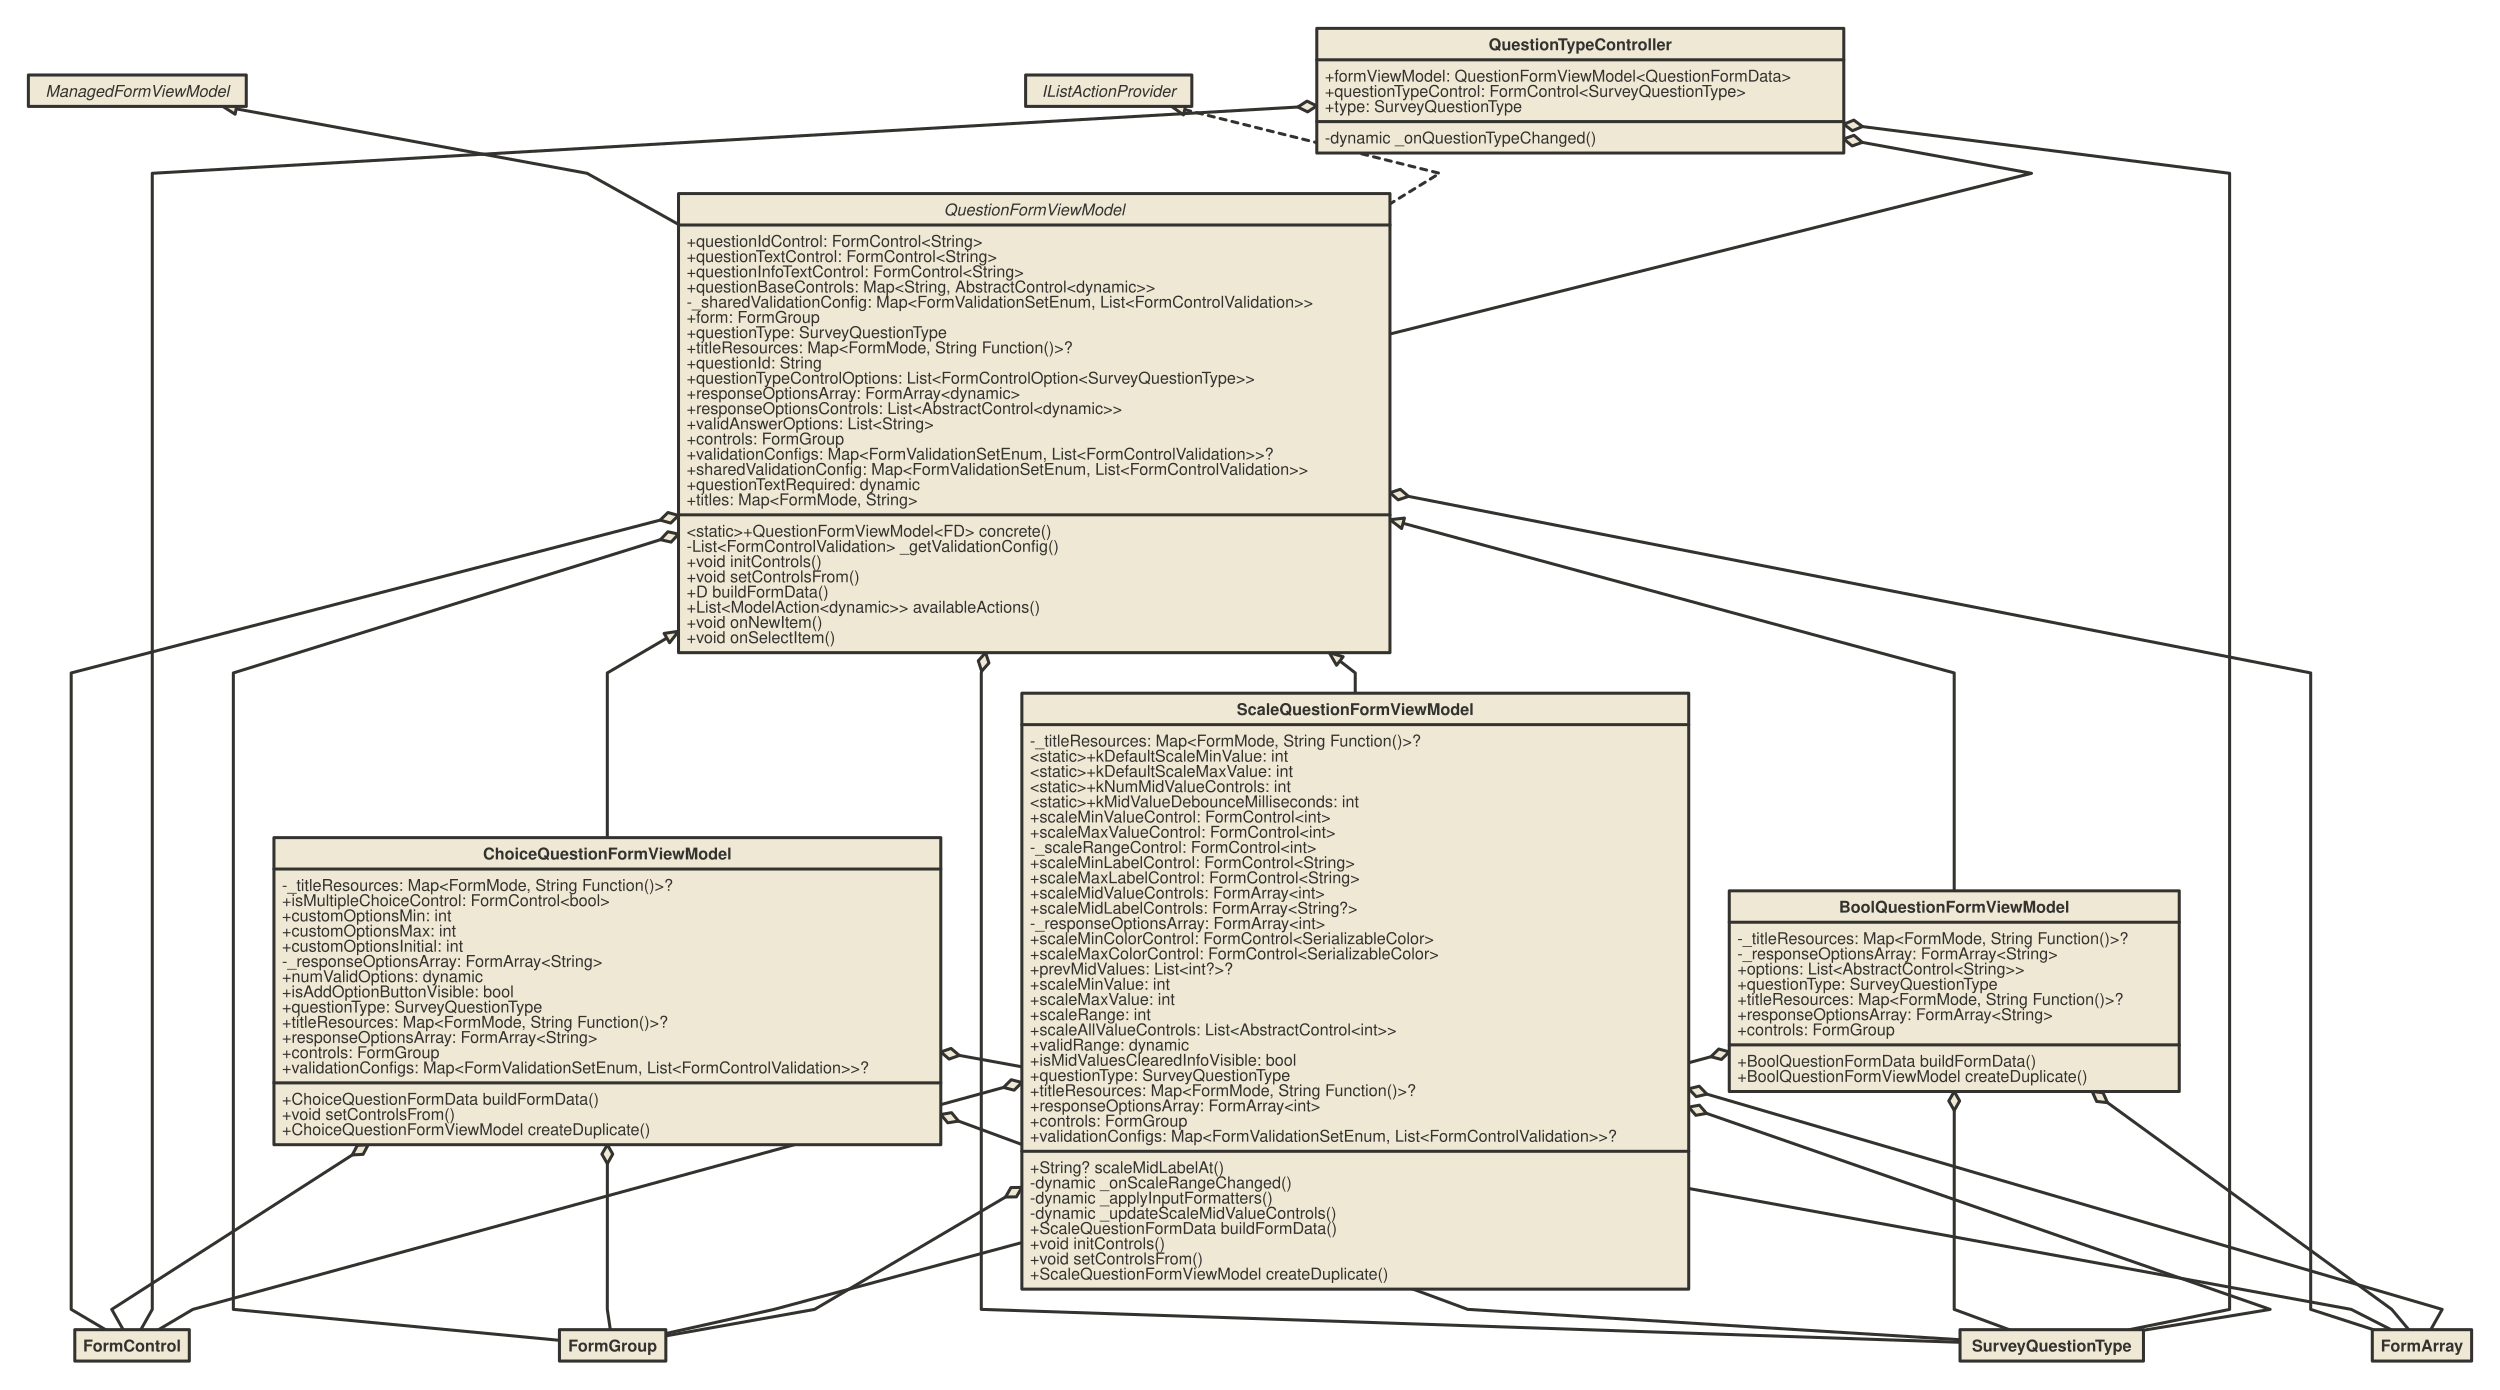
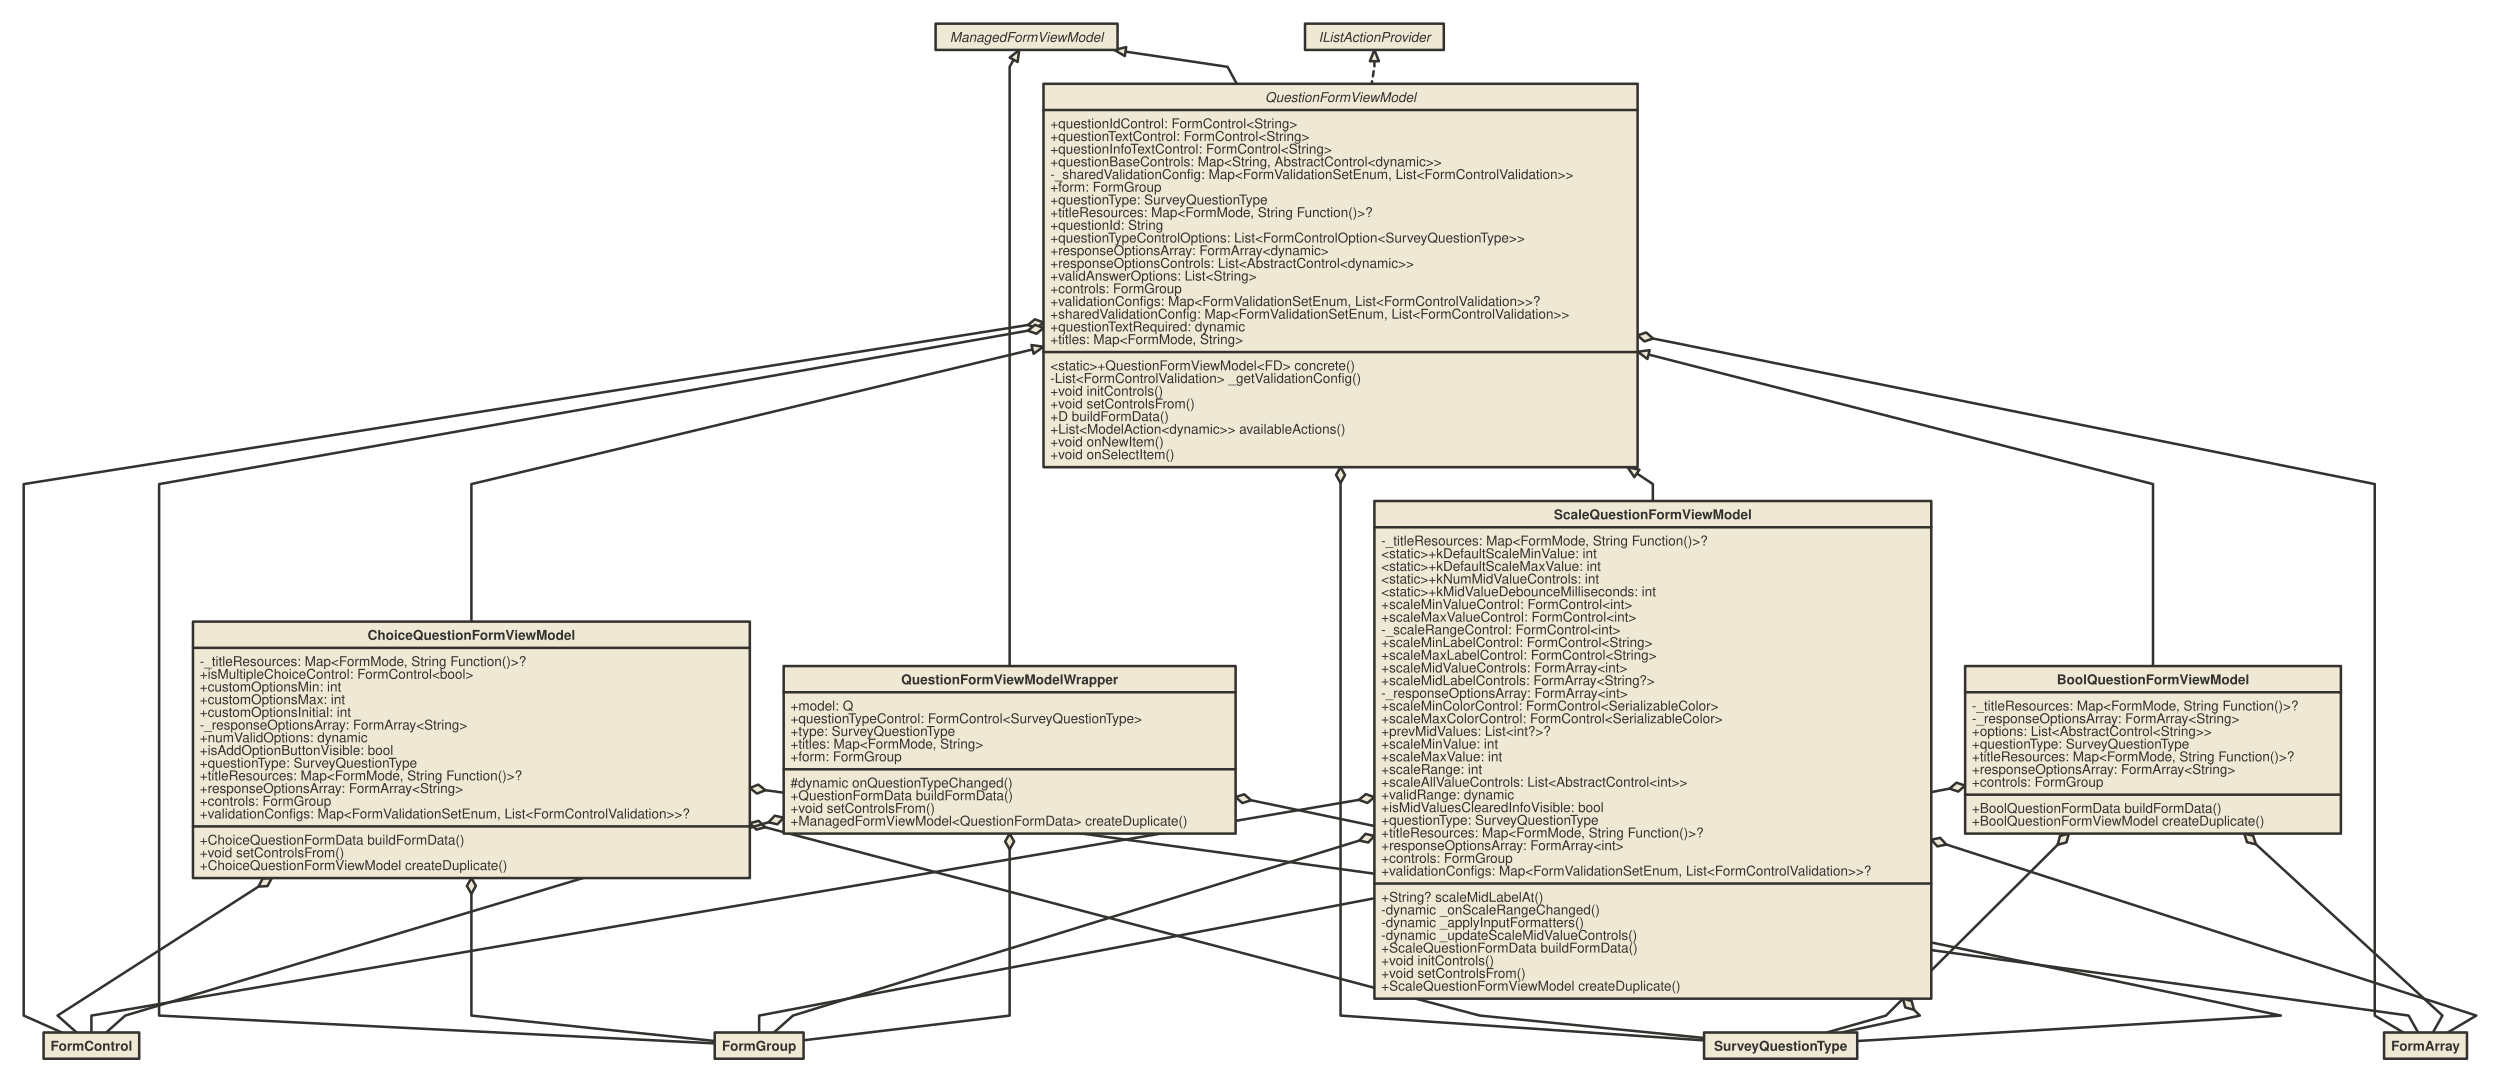
- <svg xmlns="http://www.w3.org/2000/svg" version="1.1" baseProfile="full" width="2466.8" height="1371.0" viewbox="0 0 2466.75 1371">
+ <svg xmlns="http://www.w3.org/2000/svg" version="1.1" baseProfile="full" width="2954.0" height="1279.0" viewbox="0 0 2954 1279">
  <g stroke-width="1.0" text-align="left" font="12pt Helvetica, Arial, sans-serif" font-size="12pt" font-family="Helvetica" font-weight="normal" font-style="normal">
    <g font-family="Helvetica" font-size="12pt" font-weight="bold" font-style="normal" stroke-width="3.0" stroke-linejoin="round" stroke-linecap="round" stroke="#33322E">
      <g stroke="transparent" fill="transparent">
-         <rect x="0.0" y="0.0" height="1371.0" width="2466.8" stroke="none" />
+         <rect x="0.0" y="0.0" height="1279.0" width="2954.0" stroke="none" />
      </g>
-       <g transform="translate(8, 8)" fill="#33322E">
+       <g transform="translate(31.5, 8)" fill="#33322E">
        <g transform="translate(20, 20)" fill="#eee8d5" font-family="Helvetica" font-size="12pt" font-weight="normal" font-style="normal">
-           <path d="M623.4 485.2 L42.25 636 L42.25 950 L42.25 950 L42.25 1264 L42.25 1264 L76.053 1284 L76.1 1284.0 " fill="none" />
-           <g fill="#eee8d5">
-             <path d="M633.8 488.1 L623.4 485.2 L631.1 477.7 L641.5 480.6 Z" />
-           </g>
-           <path d="M623.7 504.5 L202.25 636 L202.25 950 L202.25 950 L202.25 1264 L202.25 1264 L524 1294.52 L524.0 1294.5 " fill="none" />
-           <g fill="#eee8d5">
-             <path d="M634.2 506.9 L623.7 504.5 L631.0 496.7 L641.5 499.0 Z" />
-           </g>
-           <path d="M940.6 634.3 L940.25 636 L940.25 950 L940.25 950 L940.25 1264 L940.25 1264 L1906 1296.458 L1906.0 1296.5 " fill="none" />
-           <g fill="#eee8d5">
-             <path d="M947.8 626.2 L940.6 634.3 L937.3 624.0 L944.5 616.0 Z" />
-           </g>
-           <path d="M1361.8 461.8 L2252 636 L2252 950 L2252 950 L2252 1264 L2252 1264 L2313.831 1284 L2313.8 1284.0 " fill="none" />
-           <g fill="#eee8d5">
-             <path d="M1353.7 454.8 L1361.8 461.8 L1351.6 465.2 L1343.5 458.2 Z" />
-           </g>
-           <path d="M205.0 79.4 L551.25 143 L641.5 193.417 L641.5 193.4 " fill="none" />
-           <path d="M206.0 74.2 L205.0 79.4 L204.0 84.7 L191.9 77.0 Z" />
+           <path d="M1163.1 356.0 L-23.5 544 L-23.5 858 L-23.5 858 L-23.5 1172 L-23.5 1172 L21.57 1192 L21.6 1192.0 " fill="none" />
+           <g fill="#eee8d5">
+             <path d="M1173.1 359.8 L1163.1 356.0 L1171.4 349.3 L1181.5 353.1 Z" />
+           </g>
+           <path d="M1163.1 362.7 L136.5 544 L136.5 858 L136.5 858 L136.5 1172 L136.5 1172 L793 1204.871 L793.0 1204.9 " fill="none" />
+           <g fill="#eee8d5">
+             <path d="M1173.2 366.4 L1163.1 362.7 L1171.4 355.8 L1181.5 359.5 Z" />
+           </g>
+           <path d="M1532.5 542.7 L1532.5 544 L1532.5 858 L1532.5 858 L1532.5 1172 L1532.5 1172 L1962 1201.322 L1962.0 1201.3 " fill="none" />
+           <g fill="#eee8d5">
+             <path d="M1537.8 533.3 L1532.5 542.7 L1527.2 533.3 L1532.5 524.0 Z" />
+           </g>
+           <path d="M1901.8 372.0 L2754.5 544 L2754.5 858 L2754.5 858 L2754.5 1172 L2754.5 1172 L2788.303 1192 L2788.3 1192.0 " fill="none" />
+           <g fill="#eee8d5">
+             <path d="M1893.7 364.9 L1901.8 372.0 L1891.6 375.4 L1883.5 368.3 Z" />
+           </g>
+           <path d="M1278.4 33.0 L1399 51 L1409.832 71 L1409.8 71.0 " fill="none" />
+           <path d="M1279.2 27.7 L1278.4 33.0 L1277.6 38.2 L1265.2 31.0 Z" />
          <g stroke-dasharray="6 6">
-             <path d="M1141.0 80.2 L1392.5 143 L1343.5 173.196 L1343.5 173.2 " fill="none" />
-           </g>
-           <path d="M1142.3 75.1 L1141.0 80.2 L1139.7 85.4 L1128.1 77.0 Z" />
-           <path d="M319.6 1111.6 L82.25 1264 L93.518 1284 L93.5 1284.0 " fill="none" />
-           <g fill="#eee8d5">
-             <path d="M330.3 1111.0 L319.6 1111.6 L324.6 1102.1 L335.3 1101.5 Z" />
-           </g>
-           <path d="M918.6 1013.4 L2292 1264 L2331.296 1284 L2331.3 1284.0 " fill="none" />
-           <g fill="#eee8d5">
-             <path d="M910.4 1006.5 L918.6 1013.4 L908.5 1017.0 L900.3 1010.0 Z" />
-           </g>
-           <path d="M917.8 1078.2 L1420.25 1264 L1906 1293.925 L1906.0 1293.9 " fill="none" />
-           <g fill="#eee8d5">
-             <path d="M910.9 1069.9 L917.8 1078.2 L907.2 1079.9 L900.3 1071.7 Z" />
-           </g>
-           <path d="M571.3 1120.2 L571.25 1264 L574.208 1284 L574.2 1284.0 " fill="none" />
-           <g fill="#eee8d5">
-             <path d="M576.6 1110.8 L571.3 1120.2 L565.9 1110.8 L571.3 1101.5 Z" />
-           </g>
-           <path d="M630.0 601.6 L571.25 636 L571.25 798.5 L571.3 798.5 " fill="none" />
-           <path d="M632.7 606.2 L630.0 601.6 L627.3 597.0 L641.5 594.9 Z" />
-           <path d="M2051.5 1060.0 L2332 1264 L2348.761 1284 L2348.8 1284.0 " fill="none" />
-           <g fill="#eee8d5">
-             <path d="M2047.1 1050.2 L2051.5 1060.0 L2040.8 1058.8 L2036.4 1049.0 Z" />
-           </g>
-           <path d="M1900.3 1067.7 L1900.25 1264 L1954.475 1284 L1954.5 1284.0 " fill="none" />
-           <g fill="#eee8d5">
-             <path d="M1905.6 1058.3 L1900.3 1067.7 L1894.9 1058.3 L1900.3 1049.0 Z" />
-           </g>
-           <path d="M1660.2 1014.7 L735.75 1264 L629 1287.797 L629.0 1287.8 " fill="none" />
-           <g fill="#eee8d5">
-             <path d="M1670.6 1017.4 L1660.2 1014.7 L1667.9 1007.1 L1678.3 1009.9 Z" />
-           </g>
-           <path d="M1356.4 488.3 L1900.25 636 L1900.25 851 L1900.3 851.0 " fill="none" />
-           <path d="M1357.8 483.2 L1356.4 488.3 L1355.0 493.5 L1343.5 484.8 Z" />
-           <path d="M1809.6 112.5 L1976.5 143 L1343.5 301.572 L1343.5 301.6 " fill="none" />
-           <g fill="#eee8d5">
-             <path d="M1801.4 105.5 L1809.6 112.5 L1799.5 116.0 L1791.3 109.1 Z" />
-           </g>
-           <path d="M1252.6 77.6 L122.25 143 L122.25 389.5 L122.25 389.5 L122.25 636 L122.25 636 L122.25 950 L122.25 950 L122.25 1264 L122.25 1264 L110.982 1284 L111.0 1284.0 " fill="none" />
-           <g fill="#eee8d5">
-             <path d="M1262.2 82.4 L1252.6 77.6 L1261.6 71.8 L1271.3 76.5 Z" />
-           </g>
-           <path d="M1809.8 96.9 L2172 143 L2172 389.5 L2172 389.5 L2172 636 L2172 636 L2172 950 L2172 950 L2172 1264 L2172 1264 L2073.127 1284 L2073.1 1284.0 " fill="none" />
-           <g fill="#eee8d5">
-             <path d="M1801.2 90.5 L1809.8 96.9 L1799.8 101.0 L1791.3 94.6 Z" />
-           </g>
-           <path d="M962.2 1045.0 L162.25 1264 L128.447 1284 L128.4 1284.0 " fill="none" />
-           <g fill="#eee8d5">
-             <path d="M972.7 1047.7 L962.2 1045.0 L969.8 1037.4 L980.3 1040.1 Z" />
-           </g>
-           <path d="M1656.2 1051.6 L2381.75 1264 L2370.482 1284 L2370.5 1284.0 " fill="none" />
-           <g fill="#eee8d5">
-             <path d="M1648.7 1043.8 L1656.2 1051.6 L1645.7 1054.1 L1638.3 1046.3 Z" />
-           </g>
-           <path d="M1655.9 1070.6 L2212 1264 L2087 1284.592 L2087.0 1284.6 " fill="none" />
-           <g fill="#eee8d5">
-             <path d="M1648.8 1062.5 L1655.9 1070.6 L1645.3 1072.5 L1638.3 1064.4 Z" />
-           </g>
-           <path d="M964.2 1153.1 L775.75 1264 L629 1290.146 L629.0 1290.1 " fill="none" />
-           <g fill="#eee8d5">
-             <path d="M974.9 1153.0 L964.2 1153.1 L969.5 1143.8 L980.3 1143.6 Z" />
-           </g>
-           <path d="M1294.1 624.2 L1309.25 636 L1309.25 656 L1309.3 656.0 " fill="none" />
-           <path d="M1297.3 620.0 L1294.1 624.2 L1290.8 628.4 L1283.6 616.0 Z" />
+             <path d="M1572.5 44.3 L1572.5 51 L1569.255 71 L1569.3 71.0 " fill="none" />
+           </g>
+           <path d="M1577.8 44.3 L1572.5 44.3 L1567.2 44.3 L1572.5 31.0 Z" />
+           <path d="M253.9 1019.6 L16.5 1172 L39.035 1192 L39.0 1192.0 " fill="none" />
+           <g fill="#eee8d5">
+             <path d="M264.6 1019.0 L253.9 1019.6 L258.8 1010.1 L269.6 1009.5 Z" />
+           </g>
+           <path d="M853.0 905.7 L2794.5 1172 L2805.768 1192 L2805.8 1192.0 " fill="none" />
+           <g fill="#eee8d5">
+             <path d="M844.5 899.1 L853.0 905.7 L843.0 909.7 L834.5 903.1 Z" />
+           </g>
+           <path d="M852.6 949.5 L1697 1172 L1962 1198.463 L1962.0 1198.5 " fill="none" />
+           <g fill="#eee8d5">
+             <path d="M844.9 941.9 L852.6 949.5 L842.2 952.2 L834.5 944.7 Z" />
+           </g>
+           <path d="M505.5 1028.2 L505.5 1172 L793 1202.018 L793.0 1202.0 " fill="none" />
+           <g fill="#eee8d5">
+             <path d="M510.8 1018.8 L505.5 1028.2 L500.2 1018.8 L505.5 1009.5 Z" />
+           </g>
+           <path d="M1168.5 384.9 L505.5 544 L505.5 706.5 L505.5 706.5 " fill="none" />
+           <path d="M1169.8 390.0 L1168.5 384.9 L1167.3 379.7 L1181.5 381.7 Z" />
+           <path d="M2614.1 969.6 L2834.5 1172 L2823.232 1192 L2823.2 1192.0 " fill="none" />
+           <g fill="#eee8d5">
+             <path d="M2610.8 959.4 L2614.1 969.6 L2603.6 967.2 L2600.3 957.0 Z" />
+           </g>
+           <path d="M2379.8 970.2 L2177 1172 L2106.859 1192 L2106.9 1192.0 " fill="none" />
+           <g fill="#eee8d5">
+             <path d="M2390.2 967.4 L2379.8 970.2 L2382.6 959.8 L2393.0 957.0 Z" />
+           </g>
+           <path d="M2252.2 903.8 L845.5 1172 L845.5 1192 L845.5 1192.0 " fill="none" />
+           <g fill="#eee8d5">
+             <path d="M2262.3 907.3 L2252.2 903.8 L2260.3 896.8 L2270.5 900.3 Z" />
+           </g>
+           <path d="M1896.4 390.9 L2492.5 544 L2492.5 759 L2492.5 759.0 " fill="none" />
+           <path d="M1897.7 385.8 L1896.4 390.9 L1895.1 396.1 L1883.5 387.6 Z" />
+           <path d="M1554.1 917.1 L56.5 1172 L56.5 1192 L56.5 1192.0 " fill="none" />
+           <g fill="#eee8d5">
+             <path d="M1564.2 920.8 L1554.1 917.1 L1562.4 910.3 L1572.5 914.0 Z" />
+           </g>
+           <path d="M2248.3 969.9 L2874.5 1172 L2840.697 1192 L2840.7 1192.0 " fill="none" />
+           <g fill="#eee8d5">
+             <path d="M2241.0 962.0 L2248.3 969.9 L2237.7 972.1 L2230.5 964.2 Z" />
+           </g>
+           <path d="M2210.1 1165.2 L2217 1172 L2124.324 1192 L2124.3 1192.0 " fill="none" />
+           <g fill="#eee8d5">
+             <path d="M2207.3 1154.8 L2210.1 1165.2 L2199.8 1162.4 L2196.9 1152.0 Z" />
+           </g>
+           <path d="M1554.7 965.2 L885.5 1172 L862.965 1192 L863.0 1192.0 " fill="none" />
+           <g fill="#eee8d5">
+             <path d="M1565.2 967.5 L1554.7 965.2 L1562.0 957.3 L1572.5 959.7 Z" />
+           </g>
+           <path d="M1882.6 531.4 L1901.5 544 L1901.5 564 L1901.5 564.0 " fill="none" />
+           <path d="M1885.6 527.0 L1882.6 531.4 L1879.7 535.8 L1871.6 524.0 Z" />
+           <path d="M856.6 943.6 L96.5 1172 L73.965 1192 L74.0 1192.0 " fill="none" />
+           <g fill="#eee8d5">
+             <path d="M867.1 946.0 L856.6 943.6 L864.0 935.8 L874.5 938.2 Z" />
+           </g>
+           <path d="M1426.8 917.6 L2643.5 1172 L2143 1202.064 L2143.0 1202.1 " fill="none" />
+           <g fill="#eee8d5">
+             <path d="M1418.7 910.5 L1426.8 917.6 L1416.5 920.9 L1408.5 913.8 Z" />
+           </g>
+           <path d="M1141.5 975.7 L1141.5 1172 L898 1201.204 L898.0 1201.2 " fill="none" />
+           <g fill="#eee8d5">
+             <path d="M1146.8 966.3 L1141.5 975.7 L1136.2 966.3 L1141.5 957.0 Z" />
+           </g>
+           <path d="M1146.2 42.6 L1141.5 51 L1141.5 297.5 L1141.5 297.5 L1141.5 544 L1141.5 544 L1141.5 759 L1141.5 759.0 " fill="none" />
+           <path d="M1150.9 45.2 L1146.2 42.6 L1141.6 40.0 L1152.8 31.0 Z" />
          <g data-name="QuestionFormViewModel">
            <g fill="#eee8d5" stroke="#33322E" data-name="QuestionFormViewModel">
-               <rect x="641.5" y="163.0" height="453.0" width="702.0" data-name="QuestionFormViewModel" />
-               <path d="M641.5 194.0 L1343.5 194.0" fill="none" data-name="QuestionFormViewModel" />
-               <path d="M641.5 480.0 L1343.5 480.0" fill="none" data-name="QuestionFormViewModel" />
-             </g>
-             <g transform="translate(641.5, 163)" font-family="Helvetica" font-size="12pt" font-weight="normal" font-style="italic" data-name="QuestionFormViewModel">
+               <rect x="1181.5" y="71.0" height="453.0" width="702.0" data-name="QuestionFormViewModel" />
+               <path d="M1181.5 102.0 L1883.5 102.0" fill="none" data-name="QuestionFormViewModel" />
+               <path d="M1181.5 388.0 L1883.5 388.0" fill="none" data-name="QuestionFormViewModel" />
+             </g>
+             <g transform="translate(1181.5, 71)" font-family="Helvetica" font-size="12pt" font-weight="normal" font-style="italic" data-name="QuestionFormViewModel">
              <g transform="translate(8, 8)" fill="#33322E" text-align="center" data-name="QuestionFormViewModel">
                <text x="343.0" y="13.5" stroke="none" text-anchor="middle" data-name="QuestionFormViewModel">QuestionFormViewModel</text>
              </g>
            </g>
-             <g transform="translate(641.5, 194)" font-family="Helvetica" font-size="12pt" font-weight="normal" font-style="normal" data-name="QuestionFormViewModel">
+             <g transform="translate(1181.5, 102)" font-family="Helvetica" font-size="12pt" font-weight="normal" font-style="normal" data-name="QuestionFormViewModel">
              <g transform="translate(8, 8)" fill="#33322E" text-align="left" data-name="QuestionFormViewModel">
                <text x="0.0" y="13.5" stroke="none" data-name="QuestionFormViewModel">+questionIdControl: FormControl&lt;String&gt;</text>
                <text x="0.0" y="28.5" stroke="none" data-name="QuestionFormViewModel">+questionTextControl: FormControl&lt;String&gt;</text>
                <text x="0.0" y="43.5" stroke="none" data-name="QuestionFormViewModel">+questionInfoTextControl: FormControl&lt;String&gt;</text>
                <text x="0.0" y="58.5" stroke="none" data-name="QuestionFormViewModel">+questionBaseControls: Map&lt;String, AbstractControl&lt;dynamic&gt;&gt;</text>
                <text x="0.0" y="73.5" stroke="none" data-name="QuestionFormViewModel">-_sharedValidationConfig: Map&lt;FormValidationSetEnum, List&lt;FormControlValidation&gt;&gt;</text>
                <text x="0.0" y="88.5" stroke="none" data-name="QuestionFormViewModel">+form: FormGroup</text>
                <text x="0.0" y="103.5" stroke="none" data-name="QuestionFormViewModel">+questionType: SurveyQuestionType</text>
                <text x="0.0" y="118.5" stroke="none" data-name="QuestionFormViewModel">+titleResources: Map&lt;FormMode, String Function()&gt;?</text>
                <text x="0.0" y="133.5" stroke="none" data-name="QuestionFormViewModel">+questionId: String</text>
                <text x="0.0" y="148.5" stroke="none" data-name="QuestionFormViewModel">+questionTypeControlOptions: List&lt;FormControlOption&lt;SurveyQuestionType&gt;&gt;</text>
                <text x="0.0" y="163.5" stroke="none" data-name="QuestionFormViewModel">+responseOptionsArray: FormArray&lt;dynamic&gt;</text>
                <text x="0.0" y="178.5" stroke="none" data-name="QuestionFormViewModel">+responseOptionsControls: List&lt;AbstractControl&lt;dynamic&gt;&gt;</text>
                <text x="0.0" y="193.5" stroke="none" data-name="QuestionFormViewModel">+validAnswerOptions: List&lt;String&gt;</text>
                <text x="0.0" y="208.5" stroke="none" data-name="QuestionFormViewModel">+controls: FormGroup</text>
                <text x="0.0" y="223.5" stroke="none" data-name="QuestionFormViewModel">+validationConfigs: Map&lt;FormValidationSetEnum, List&lt;FormControlValidation&gt;&gt;?</text>
                <text x="0.0" y="238.5" stroke="none" data-name="QuestionFormViewModel">+sharedValidationConfig: Map&lt;FormValidationSetEnum, List&lt;FormControlValidation&gt;&gt;</text>
                <text x="0.0" y="253.5" stroke="none" data-name="QuestionFormViewModel">+questionTextRequired: dynamic</text>
                <text x="0.0" y="268.5" stroke="none" data-name="QuestionFormViewModel">+titles: Map&lt;FormMode, String&gt;</text>
              </g>
            </g>
-             <g transform="translate(641.5, 480)" font-family="Helvetica" font-size="12pt" font-weight="normal" font-style="normal" data-name="QuestionFormViewModel">
+             <g transform="translate(1181.5, 388)" font-family="Helvetica" font-size="12pt" font-weight="normal" font-style="normal" data-name="QuestionFormViewModel">
              <g transform="translate(8, 8)" fill="#33322E" text-align="left" data-name="QuestionFormViewModel">
                <text x="0.0" y="13.5" stroke="none" data-name="QuestionFormViewModel">&lt;static&gt;+QuestionFormViewModel&lt;FD&gt; concrete()</text>
                <text x="0.0" y="28.5" stroke="none" data-name="QuestionFormViewModel">-List&lt;FormControlValidation&gt; _getValidationConfig()</text>
                <text x="0.0" y="43.5" stroke="none" data-name="QuestionFormViewModel">+void initControls()</text>
                <text x="0.0" y="58.5" stroke="none" data-name="QuestionFormViewModel">+void setControlsFrom()</text>
                <text x="0.0" y="73.5" stroke="none" data-name="QuestionFormViewModel">+D buildFormData()</text>
                <text x="0.0" y="88.5" stroke="none" data-name="QuestionFormViewModel">+List&lt;ModelAction&lt;dynamic&gt;&gt; availableActions()</text>
                <text x="0.0" y="103.5" stroke="none" data-name="QuestionFormViewModel">+void onNewItem()</text>
                <text x="0.0" y="118.5" stroke="none" data-name="QuestionFormViewModel">+void onSelectItem()</text>
              </g>
            </g>
          </g>
          <g data-name="FormControl">
            <g fill="#eee8d5" stroke="#33322E" data-name="FormControl">
-               <rect x="45.8" y="1284.0" height="31.0" width="113.0" data-name="FormControl" />
-             </g>
-             <g transform="translate(45.75, 1284)" font-family="Helvetica" font-size="12pt" font-weight="bold" font-style="normal" data-name="FormControl">
+               <rect x="0.0" y="1192.0" height="31.0" width="113.0" data-name="FormControl" />
+             </g>
+             <g transform="translate(0, 1192)" font-family="Helvetica" font-size="12pt" font-weight="bold" font-style="normal" data-name="FormControl">
              <g transform="translate(8, 8)" fill="#33322E" text-align="center" data-name="FormControl">
                <text x="48.5" y="13.5" stroke="none" text-anchor="middle" data-name="FormControl">FormControl</text>
              </g>
            </g>
          </g>
          <g data-name="FormGroup">
            <g fill="#eee8d5" stroke="#33322E" data-name="FormGroup">
-               <rect x="524.0" y="1284.0" height="31.0" width="105.0" data-name="FormGroup" />
-             </g>
-             <g transform="translate(524, 1284)" font-family="Helvetica" font-size="12pt" font-weight="bold" font-style="normal" data-name="FormGroup">
+               <rect x="793.0" y="1192.0" height="31.0" width="105.0" data-name="FormGroup" />
+             </g>
+             <g transform="translate(793, 1192)" font-family="Helvetica" font-size="12pt" font-weight="bold" font-style="normal" data-name="FormGroup">
              <g transform="translate(8, 8)" fill="#33322E" text-align="center" data-name="FormGroup">
                <text x="44.5" y="13.5" stroke="none" text-anchor="middle" data-name="FormGroup">FormGroup</text>
              </g>
            </g>
          </g>
          <g data-name="SurveyQuestionType">
            <g fill="#eee8d5" stroke="#33322E" data-name="SurveyQuestionType">
-               <rect x="1906.0" y="1284.0" height="31.0" width="181.0" data-name="SurveyQuestionType" />
-             </g>
-             <g transform="translate(1906, 1284)" font-family="Helvetica" font-size="12pt" font-weight="bold" font-style="normal" data-name="SurveyQuestionType">
+               <rect x="1962.0" y="1192.0" height="31.0" width="181.0" data-name="SurveyQuestionType" />
+             </g>
+             <g transform="translate(1962, 1192)" font-family="Helvetica" font-size="12pt" font-weight="bold" font-style="normal" data-name="SurveyQuestionType">
              <g transform="translate(8, 8)" fill="#33322E" text-align="center" data-name="SurveyQuestionType">
                <text x="82.5" y="13.5" stroke="none" text-anchor="middle" data-name="SurveyQuestionType">SurveyQuestionType</text>
              </g>
            </g>
          </g>
          <g data-name="FormArray">
            <g fill="#eee8d5" stroke="#33322E" data-name="FormArray">
-               <rect x="2312.8" y="1284.0" height="31.0" width="98.0" data-name="FormArray" />
-             </g>
-             <g transform="translate(2312.75, 1284)" font-family="Helvetica" font-size="12pt" font-weight="bold" font-style="normal" data-name="FormArray">
+               <rect x="2765.5" y="1192.0" height="31.0" width="98.0" data-name="FormArray" />
+             </g>
+             <g transform="translate(2765.5, 1192)" font-family="Helvetica" font-size="12pt" font-weight="bold" font-style="normal" data-name="FormArray">
              <g transform="translate(8, 8)" fill="#33322E" text-align="center" data-name="FormArray">
                <text x="41.0" y="13.5" stroke="none" text-anchor="middle" data-name="FormArray">FormArray</text>
              </g>
            </g>
          </g>
          <g data-name="ManagedFormViewModel">
            <g fill="#eee8d5" stroke="#33322E" data-name="ManagedFormViewModel">
-               <rect x="0.0" y="46.0" height="31.0" width="215.0" data-name="ManagedFormViewModel" />
-             </g>
-             <g transform="translate(0, 46)" font-family="Helvetica" font-size="12pt" font-weight="normal" font-style="italic" data-name="ManagedFormViewModel">
+               <rect x="1054.0" y="0.0" height="31.0" width="215.0" data-name="ManagedFormViewModel" />
+             </g>
+             <g transform="translate(1054, 0)" font-family="Helvetica" font-size="12pt" font-weight="normal" font-style="italic" data-name="ManagedFormViewModel">
              <g transform="translate(8, 8)" fill="#33322E" text-align="center" data-name="ManagedFormViewModel">
                <text x="99.5" y="13.5" stroke="none" text-anchor="middle" data-name="ManagedFormViewModel">ManagedFormViewModel</text>
              </g>
            </g>
          </g>
          <g data-name="IListActionProvider">
            <g fill="#eee8d5" stroke="#33322E" data-name="IListActionProvider">
-               <rect x="984.0" y="46.0" height="31.0" width="164.0" data-name="IListActionProvider" />
-             </g>
-             <g transform="translate(984, 46)" font-family="Helvetica" font-size="12pt" font-weight="normal" font-style="italic" data-name="IListActionProvider">
+               <rect x="1490.5" y="0.0" height="31.0" width="164.0" data-name="IListActionProvider" />
+             </g>
+             <g transform="translate(1490.5, 0)" font-family="Helvetica" font-size="12pt" font-weight="normal" font-style="italic" data-name="IListActionProvider">
              <g transform="translate(8, 8)" fill="#33322E" text-align="center" data-name="IListActionProvider">
                <text x="74.0" y="13.5" stroke="none" text-anchor="middle" data-name="IListActionProvider">IListActionProvider</text>
              </g>
            </g>
          </g>
          <g data-name="ChoiceQuestionFormViewModel">
            <g fill="#eee8d5" stroke="#33322E" data-name="ChoiceQuestionFormViewModel">
-               <rect x="242.3" y="798.5" height="303.0" width="658.0" data-name="ChoiceQuestionFormViewModel" />
-               <path d="M242.3 829.5 L900.3 829.5" fill="none" data-name="ChoiceQuestionFormViewModel" />
-               <path d="M242.3 1040.5 L900.3 1040.5" fill="none" data-name="ChoiceQuestionFormViewModel" />
-             </g>
-             <g transform="translate(242.25, 798.5)" font-family="Helvetica" font-size="12pt" font-weight="bold" font-style="normal" data-name="ChoiceQuestionFormViewModel">
+               <rect x="176.5" y="706.5" height="303.0" width="658.0" data-name="ChoiceQuestionFormViewModel" />
+               <path d="M176.5 737.5 L834.5 737.5" fill="none" data-name="ChoiceQuestionFormViewModel" />
+               <path d="M176.5 948.5 L834.5 948.5" fill="none" data-name="ChoiceQuestionFormViewModel" />
+             </g>
+             <g transform="translate(176.5, 706.5)" font-family="Helvetica" font-size="12pt" font-weight="bold" font-style="normal" data-name="ChoiceQuestionFormViewModel">
              <g transform="translate(8, 8)" fill="#33322E" text-align="center" data-name="ChoiceQuestionFormViewModel">
                <text x="321.0" y="13.5" stroke="none" text-anchor="middle" data-name="ChoiceQuestionFormViewModel">ChoiceQuestionFormViewModel</text>
              </g>
            </g>
-             <g transform="translate(242.25, 829.5)" font-family="Helvetica" font-size="12pt" font-weight="normal" font-style="normal" data-name="ChoiceQuestionFormViewModel">
+             <g transform="translate(176.5, 737.5)" font-family="Helvetica" font-size="12pt" font-weight="normal" font-style="normal" data-name="ChoiceQuestionFormViewModel">
              <g transform="translate(8, 8)" fill="#33322E" text-align="left" data-name="ChoiceQuestionFormViewModel">
                <text x="0.0" y="13.5" stroke="none" data-name="ChoiceQuestionFormViewModel">-_titleResources: Map&lt;FormMode, String Function()&gt;?</text>
                <text x="0.0" y="28.5" stroke="none" data-name="ChoiceQuestionFormViewModel">+isMultipleChoiceControl: FormControl&lt;bool&gt;</text>
                <text x="0.0" y="43.5" stroke="none" data-name="ChoiceQuestionFormViewModel">+customOptionsMin: int</text>
                <text x="0.0" y="58.5" stroke="none" data-name="ChoiceQuestionFormViewModel">+customOptionsMax: int</text>
                <text x="0.0" y="73.5" stroke="none" data-name="ChoiceQuestionFormViewModel">+customOptionsInitial: int</text>
                <text x="0.0" y="88.5" stroke="none" data-name="ChoiceQuestionFormViewModel">-_responseOptionsArray: FormArray&lt;String&gt;</text>
                <text x="0.0" y="103.5" stroke="none" data-name="ChoiceQuestionFormViewModel">+numValidOptions: dynamic</text>
                <text x="0.0" y="118.5" stroke="none" data-name="ChoiceQuestionFormViewModel">+isAddOptionButtonVisible: bool</text>
                <text x="0.0" y="133.5" stroke="none" data-name="ChoiceQuestionFormViewModel">+questionType: SurveyQuestionType</text>
                <text x="0.0" y="148.5" stroke="none" data-name="ChoiceQuestionFormViewModel">+titleResources: Map&lt;FormMode, String Function()&gt;?</text>
                <text x="0.0" y="163.5" stroke="none" data-name="ChoiceQuestionFormViewModel">+responseOptionsArray: FormArray&lt;String&gt;</text>
                <text x="0.0" y="178.5" stroke="none" data-name="ChoiceQuestionFormViewModel">+controls: FormGroup</text>
                <text x="0.0" y="193.5" stroke="none" data-name="ChoiceQuestionFormViewModel">+validationConfigs: Map&lt;FormValidationSetEnum, List&lt;FormControlValidation&gt;&gt;?</text>
              </g>
            </g>
-             <g transform="translate(242.25, 1040.5)" font-family="Helvetica" font-size="12pt" font-weight="normal" font-style="normal" data-name="ChoiceQuestionFormViewModel">
+             <g transform="translate(176.5, 948.5)" font-family="Helvetica" font-size="12pt" font-weight="normal" font-style="normal" data-name="ChoiceQuestionFormViewModel">
              <g transform="translate(8, 8)" fill="#33322E" text-align="left" data-name="ChoiceQuestionFormViewModel">
                <text x="0.0" y="13.5" stroke="none" data-name="ChoiceQuestionFormViewModel">+ChoiceQuestionFormData buildFormData()</text>
                <text x="0.0" y="28.5" stroke="none" data-name="ChoiceQuestionFormViewModel">+void setControlsFrom()</text>
                <text x="0.0" y="43.5" stroke="none" data-name="ChoiceQuestionFormViewModel">+ChoiceQuestionFormViewModel createDuplicate()</text>
              </g>
            </g>
          </g>
          <g data-name="BoolQuestionFormViewModel">
            <g fill="#eee8d5" stroke="#33322E" data-name="BoolQuestionFormViewModel">
-               <rect x="1678.3" y="851.0" height="198.0" width="444.0" data-name="BoolQuestionFormViewModel" />
-               <path d="M1678.3 882.0 L2122.3 882.0" fill="none" data-name="BoolQuestionFormViewModel" />
-               <path d="M1678.3 1003.0 L2122.3 1003.0" fill="none" data-name="BoolQuestionFormViewModel" />
-             </g>
-             <g transform="translate(1678.25, 851)" font-family="Helvetica" font-size="12pt" font-weight="bold" font-style="normal" data-name="BoolQuestionFormViewModel">
+               <rect x="2270.5" y="759.0" height="198.0" width="444.0" data-name="BoolQuestionFormViewModel" />
+               <path d="M2270.5 790.0 L2714.5 790.0" fill="none" data-name="BoolQuestionFormViewModel" />
+               <path d="M2270.5 911.0 L2714.5 911.0" fill="none" data-name="BoolQuestionFormViewModel" />
+             </g>
+             <g transform="translate(2270.5, 759)" font-family="Helvetica" font-size="12pt" font-weight="bold" font-style="normal" data-name="BoolQuestionFormViewModel">
              <g transform="translate(8, 8)" fill="#33322E" text-align="center" data-name="BoolQuestionFormViewModel">
                <text x="214.0" y="13.5" stroke="none" text-anchor="middle" data-name="BoolQuestionFormViewModel">BoolQuestionFormViewModel</text>
              </g>
            </g>
-             <g transform="translate(1678.25, 882)" font-family="Helvetica" font-size="12pt" font-weight="normal" font-style="normal" data-name="BoolQuestionFormViewModel">
+             <g transform="translate(2270.5, 790)" font-family="Helvetica" font-size="12pt" font-weight="normal" font-style="normal" data-name="BoolQuestionFormViewModel">
              <g transform="translate(8, 8)" fill="#33322E" text-align="left" data-name="BoolQuestionFormViewModel">
                <text x="0.0" y="13.5" stroke="none" data-name="BoolQuestionFormViewModel">-_titleResources: Map&lt;FormMode, String Function()&gt;?</text>
                <text x="0.0" y="28.5" stroke="none" data-name="BoolQuestionFormViewModel">-_responseOptionsArray: FormArray&lt;String&gt;</text>
                <text x="0.0" y="43.5" stroke="none" data-name="BoolQuestionFormViewModel">+options: List&lt;AbstractControl&lt;String&gt;&gt;</text>
                <text x="0.0" y="58.5" stroke="none" data-name="BoolQuestionFormViewModel">+questionType: SurveyQuestionType</text>
                <text x="0.0" y="73.5" stroke="none" data-name="BoolQuestionFormViewModel">+titleResources: Map&lt;FormMode, String Function()&gt;?</text>
                <text x="0.0" y="88.5" stroke="none" data-name="BoolQuestionFormViewModel">+responseOptionsArray: FormArray&lt;String&gt;</text>
                <text x="0.0" y="103.5" stroke="none" data-name="BoolQuestionFormViewModel">+controls: FormGroup</text>
              </g>
            </g>
-             <g transform="translate(1678.25, 1003)" font-family="Helvetica" font-size="12pt" font-weight="normal" font-style="normal" data-name="BoolQuestionFormViewModel">
+             <g transform="translate(2270.5, 911)" font-family="Helvetica" font-size="12pt" font-weight="normal" font-style="normal" data-name="BoolQuestionFormViewModel">
              <g transform="translate(8, 8)" fill="#33322E" text-align="left" data-name="BoolQuestionFormViewModel">
                <text x="0.0" y="13.5" stroke="none" data-name="BoolQuestionFormViewModel">+BoolQuestionFormData buildFormData()</text>
                <text x="0.0" y="28.5" stroke="none" data-name="BoolQuestionFormViewModel">+BoolQuestionFormViewModel createDuplicate()</text>
              </g>
            </g>
          </g>
-           <g data-name="QuestionTypeController">
-             <g fill="#eee8d5" stroke="#33322E" data-name="QuestionTypeController">
-               <rect x="1271.3" y="0.0" height="123.0" width="520.0" data-name="QuestionTypeController" />
-               <path d="M1271.3 31.0 L1791.3 31.0" fill="none" data-name="QuestionTypeController" />
-               <path d="M1271.3 92.0 L1791.3 92.0" fill="none" data-name="QuestionTypeController" />
-             </g>
-             <g transform="translate(1271.25, 0)" font-family="Helvetica" font-size="12pt" font-weight="bold" font-style="normal" data-name="QuestionTypeController">
-               <g transform="translate(8, 8)" fill="#33322E" text-align="center" data-name="QuestionTypeController">
-                 <text x="252.0" y="13.5" stroke="none" text-anchor="middle" data-name="QuestionTypeController">QuestionTypeController</text>
-               </g>
-             </g>
-             <g transform="translate(1271.25, 31)" font-family="Helvetica" font-size="12pt" font-weight="normal" font-style="normal" data-name="QuestionTypeController">
-               <g transform="translate(8, 8)" fill="#33322E" text-align="left" data-name="QuestionTypeController">
-                 <text x="0.0" y="13.5" stroke="none" data-name="QuestionTypeController">+formViewModel: QuestionFormViewModel&lt;QuestionFormData&gt;</text>
-                 <text x="0.0" y="28.5" stroke="none" data-name="QuestionTypeController">+questionTypeControl: FormControl&lt;SurveyQuestionType&gt;</text>
-                 <text x="0.0" y="43.5" stroke="none" data-name="QuestionTypeController">+type: SurveyQuestionType</text>
-               </g>
-             </g>
-             <g transform="translate(1271.25, 92)" font-family="Helvetica" font-size="12pt" font-weight="normal" font-style="normal" data-name="QuestionTypeController">
-               <g transform="translate(8, 8)" fill="#33322E" text-align="left" data-name="QuestionTypeController">
-                 <text x="0.0" y="13.5" stroke="none" data-name="QuestionTypeController">-dynamic _onQuestionTypeChanged()</text>
-               </g>
-             </g>
-           </g>
          <g data-name="ScaleQuestionFormViewModel">
            <g fill="#eee8d5" stroke="#33322E" data-name="ScaleQuestionFormViewModel">
-               <rect x="980.3" y="656.0" height="588.0" width="658.0" data-name="ScaleQuestionFormViewModel" />
-               <path d="M980.3 687.0 L1638.3 687.0" fill="none" data-name="ScaleQuestionFormViewModel" />
-               <path d="M980.3 1108.0 L1638.3 1108.0" fill="none" data-name="ScaleQuestionFormViewModel" />
-             </g>
-             <g transform="translate(980.25, 656)" font-family="Helvetica" font-size="12pt" font-weight="bold" font-style="normal" data-name="ScaleQuestionFormViewModel">
+               <rect x="1572.5" y="564.0" height="588.0" width="658.0" data-name="ScaleQuestionFormViewModel" />
+               <path d="M1572.5 595.0 L2230.5 595.0" fill="none" data-name="ScaleQuestionFormViewModel" />
+               <path d="M1572.5 1016.0 L2230.5 1016.0" fill="none" data-name="ScaleQuestionFormViewModel" />
+             </g>
+             <g transform="translate(1572.5, 564)" font-family="Helvetica" font-size="12pt" font-weight="bold" font-style="normal" data-name="ScaleQuestionFormViewModel">
              <g transform="translate(8, 8)" fill="#33322E" text-align="center" data-name="ScaleQuestionFormViewModel">
                <text x="321.0" y="13.5" stroke="none" text-anchor="middle" data-name="ScaleQuestionFormViewModel">ScaleQuestionFormViewModel</text>
              </g>
            </g>
-             <g transform="translate(980.25, 687)" font-family="Helvetica" font-size="12pt" font-weight="normal" font-style="normal" data-name="ScaleQuestionFormViewModel">
+             <g transform="translate(1572.5, 595)" font-family="Helvetica" font-size="12pt" font-weight="normal" font-style="normal" data-name="ScaleQuestionFormViewModel">
              <g transform="translate(8, 8)" fill="#33322E" text-align="left" data-name="ScaleQuestionFormViewModel">
                <text x="0.0" y="13.5" stroke="none" data-name="ScaleQuestionFormViewModel">-_titleResources: Map&lt;FormMode, String Function()&gt;?</text>
                <text x="0.0" y="28.5" stroke="none" data-name="ScaleQuestionFormViewModel">&lt;static&gt;+kDefaultScaleMinValue: int</text>
                <text x="0.0" y="43.5" stroke="none" data-name="ScaleQuestionFormViewModel">&lt;static&gt;+kDefaultScaleMaxValue: int</text>
                <text x="0.0" y="58.5" stroke="none" data-name="ScaleQuestionFormViewModel">&lt;static&gt;+kNumMidValueControls: int</text>
                <text x="0.0" y="73.5" stroke="none" data-name="ScaleQuestionFormViewModel">&lt;static&gt;+kMidValueDebounceMilliseconds: int</text>
                <text x="0.0" y="88.5" stroke="none" data-name="ScaleQuestionFormViewModel">+scaleMinValueControl: FormControl&lt;int&gt;</text>
                <text x="0.0" y="103.5" stroke="none" data-name="ScaleQuestionFormViewModel">+scaleMaxValueControl: FormControl&lt;int&gt;</text>
                <text x="0.0" y="118.5" stroke="none" data-name="ScaleQuestionFormViewModel">-_scaleRangeControl: FormControl&lt;int&gt;</text>
                <text x="0.0" y="133.5" stroke="none" data-name="ScaleQuestionFormViewModel">+scaleMinLabelControl: FormControl&lt;String&gt;</text>
                <text x="0.0" y="148.5" stroke="none" data-name="ScaleQuestionFormViewModel">+scaleMaxLabelControl: FormControl&lt;String&gt;</text>
                <text x="0.0" y="163.5" stroke="none" data-name="ScaleQuestionFormViewModel">+scaleMidValueControls: FormArray&lt;int&gt;</text>
                <text x="0.0" y="178.5" stroke="none" data-name="ScaleQuestionFormViewModel">+scaleMidLabelControls: FormArray&lt;String?&gt;</text>
                <text x="0.0" y="193.5" stroke="none" data-name="ScaleQuestionFormViewModel">-_responseOptionsArray: FormArray&lt;int&gt;</text>
                <text x="0.0" y="208.5" stroke="none" data-name="ScaleQuestionFormViewModel">+scaleMinColorControl: FormControl&lt;SerializableColor&gt;</text>
                <text x="0.0" y="223.5" stroke="none" data-name="ScaleQuestionFormViewModel">+scaleMaxColorControl: FormControl&lt;SerializableColor&gt;</text>
                <text x="0.0" y="238.5" stroke="none" data-name="ScaleQuestionFormViewModel">+prevMidValues: List&lt;int?&gt;?</text>
                <text x="0.0" y="253.5" stroke="none" data-name="ScaleQuestionFormViewModel">+scaleMinValue: int</text>
                <text x="0.0" y="268.5" stroke="none" data-name="ScaleQuestionFormViewModel">+scaleMaxValue: int</text>
                <text x="0.0" y="283.5" stroke="none" data-name="ScaleQuestionFormViewModel">+scaleRange: int</text>
                <text x="0.0" y="298.5" stroke="none" data-name="ScaleQuestionFormViewModel">+scaleAllValueControls: List&lt;AbstractControl&lt;int&gt;&gt;</text>
                <text x="0.0" y="313.5" stroke="none" data-name="ScaleQuestionFormViewModel">+validRange: dynamic</text>
                <text x="0.0" y="328.5" stroke="none" data-name="ScaleQuestionFormViewModel">+isMidValuesClearedInfoVisible: bool</text>
                <text x="0.0" y="343.5" stroke="none" data-name="ScaleQuestionFormViewModel">+questionType: SurveyQuestionType</text>
                <text x="0.0" y="358.5" stroke="none" data-name="ScaleQuestionFormViewModel">+titleResources: Map&lt;FormMode, String Function()&gt;?</text>
                <text x="0.0" y="373.5" stroke="none" data-name="ScaleQuestionFormViewModel">+responseOptionsArray: FormArray&lt;int&gt;</text>
                <text x="0.0" y="388.5" stroke="none" data-name="ScaleQuestionFormViewModel">+controls: FormGroup</text>
                <text x="0.0" y="403.5" stroke="none" data-name="ScaleQuestionFormViewModel">+validationConfigs: Map&lt;FormValidationSetEnum, List&lt;FormControlValidation&gt;&gt;?</text>
              </g>
            </g>
-             <g transform="translate(980.25, 1108)" font-family="Helvetica" font-size="12pt" font-weight="normal" font-style="normal" data-name="ScaleQuestionFormViewModel">
+             <g transform="translate(1572.5, 1016)" font-family="Helvetica" font-size="12pt" font-weight="normal" font-style="normal" data-name="ScaleQuestionFormViewModel">
              <g transform="translate(8, 8)" fill="#33322E" text-align="left" data-name="ScaleQuestionFormViewModel">
                <text x="0.0" y="13.5" stroke="none" data-name="ScaleQuestionFormViewModel">+String? scaleMidLabelAt()</text>
                <text x="0.0" y="28.5" stroke="none" data-name="ScaleQuestionFormViewModel">-dynamic _onScaleRangeChanged()</text>
                <text x="0.0" y="43.5" stroke="none" data-name="ScaleQuestionFormViewModel">-dynamic _applyInputFormatters()</text>
                <text x="0.0" y="58.5" stroke="none" data-name="ScaleQuestionFormViewModel">-dynamic _updateScaleMidValueControls()</text>
                <text x="0.0" y="73.5" stroke="none" data-name="ScaleQuestionFormViewModel">+ScaleQuestionFormData buildFormData()</text>
                <text x="0.0" y="88.5" stroke="none" data-name="ScaleQuestionFormViewModel">+void initControls()</text>
                <text x="0.0" y="103.5" stroke="none" data-name="ScaleQuestionFormViewModel">+void setControlsFrom()</text>
                <text x="0.0" y="118.5" stroke="none" data-name="ScaleQuestionFormViewModel">+ScaleQuestionFormViewModel createDuplicate()</text>
              </g>
            </g>
          </g>
+           <g data-name="QuestionFormViewModelWrapper">
+             <g fill="#eee8d5" stroke="#33322E" data-name="QuestionFormViewModelWrapper">
+               <rect x="874.5" y="759.0" height="198.0" width="534.0" data-name="QuestionFormViewModelWrapper" />
+               <path d="M874.5 790.0 L1408.5 790.0" fill="none" data-name="QuestionFormViewModelWrapper" />
+               <path d="M874.5 881.0 L1408.5 881.0" fill="none" data-name="QuestionFormViewModelWrapper" />
+             </g>
+             <g transform="translate(874.5, 759)" font-family="Helvetica" font-size="12pt" font-weight="bold" font-style="normal" data-name="QuestionFormViewModelWrapper">
+               <g transform="translate(8, 8)" fill="#33322E" text-align="center" data-name="QuestionFormViewModelWrapper">
+                 <text x="259.0" y="13.5" stroke="none" text-anchor="middle" data-name="QuestionFormViewModelWrapper">QuestionFormViewModelWrapper</text>
+               </g>
+             </g>
+             <g transform="translate(874.5, 790)" font-family="Helvetica" font-size="12pt" font-weight="normal" font-style="normal" data-name="QuestionFormViewModelWrapper">
+               <g transform="translate(8, 8)" fill="#33322E" text-align="left" data-name="QuestionFormViewModelWrapper">
+                 <text x="0.0" y="13.5" stroke="none" data-name="QuestionFormViewModelWrapper">+model: Q</text>
+                 <text x="0.0" y="28.5" stroke="none" data-name="QuestionFormViewModelWrapper">+questionTypeControl: FormControl&lt;SurveyQuestionType&gt;</text>
+                 <text x="0.0" y="43.5" stroke="none" data-name="QuestionFormViewModelWrapper">+type: SurveyQuestionType</text>
+                 <text x="0.0" y="58.5" stroke="none" data-name="QuestionFormViewModelWrapper">+titles: Map&lt;FormMode, String&gt;</text>
+                 <text x="0.0" y="73.5" stroke="none" data-name="QuestionFormViewModelWrapper">+form: FormGroup</text>
+               </g>
+             </g>
+             <g transform="translate(874.5, 881)" font-family="Helvetica" font-size="12pt" font-weight="normal" font-style="normal" data-name="QuestionFormViewModelWrapper">
+               <g transform="translate(8, 8)" fill="#33322E" text-align="left" data-name="QuestionFormViewModelWrapper">
+                 <text x="0.0" y="13.5" stroke="none" data-name="QuestionFormViewModelWrapper">#dynamic onQuestionTypeChanged()</text>
+                 <text x="0.0" y="28.5" stroke="none" data-name="QuestionFormViewModelWrapper">+QuestionFormData buildFormData()</text>
+                 <text x="0.0" y="43.5" stroke="none" data-name="QuestionFormViewModelWrapper">+void setControlsFrom()</text>
+                 <text x="0.0" y="58.5" stroke="none" data-name="QuestionFormViewModelWrapper">+ManagedFormViewModel&lt;QuestionFormData&gt; createDuplicate()</text>
+               </g>
+             </g>
+           </g>
        </g>
      </g>
    </g>
  </g>
</svg>
